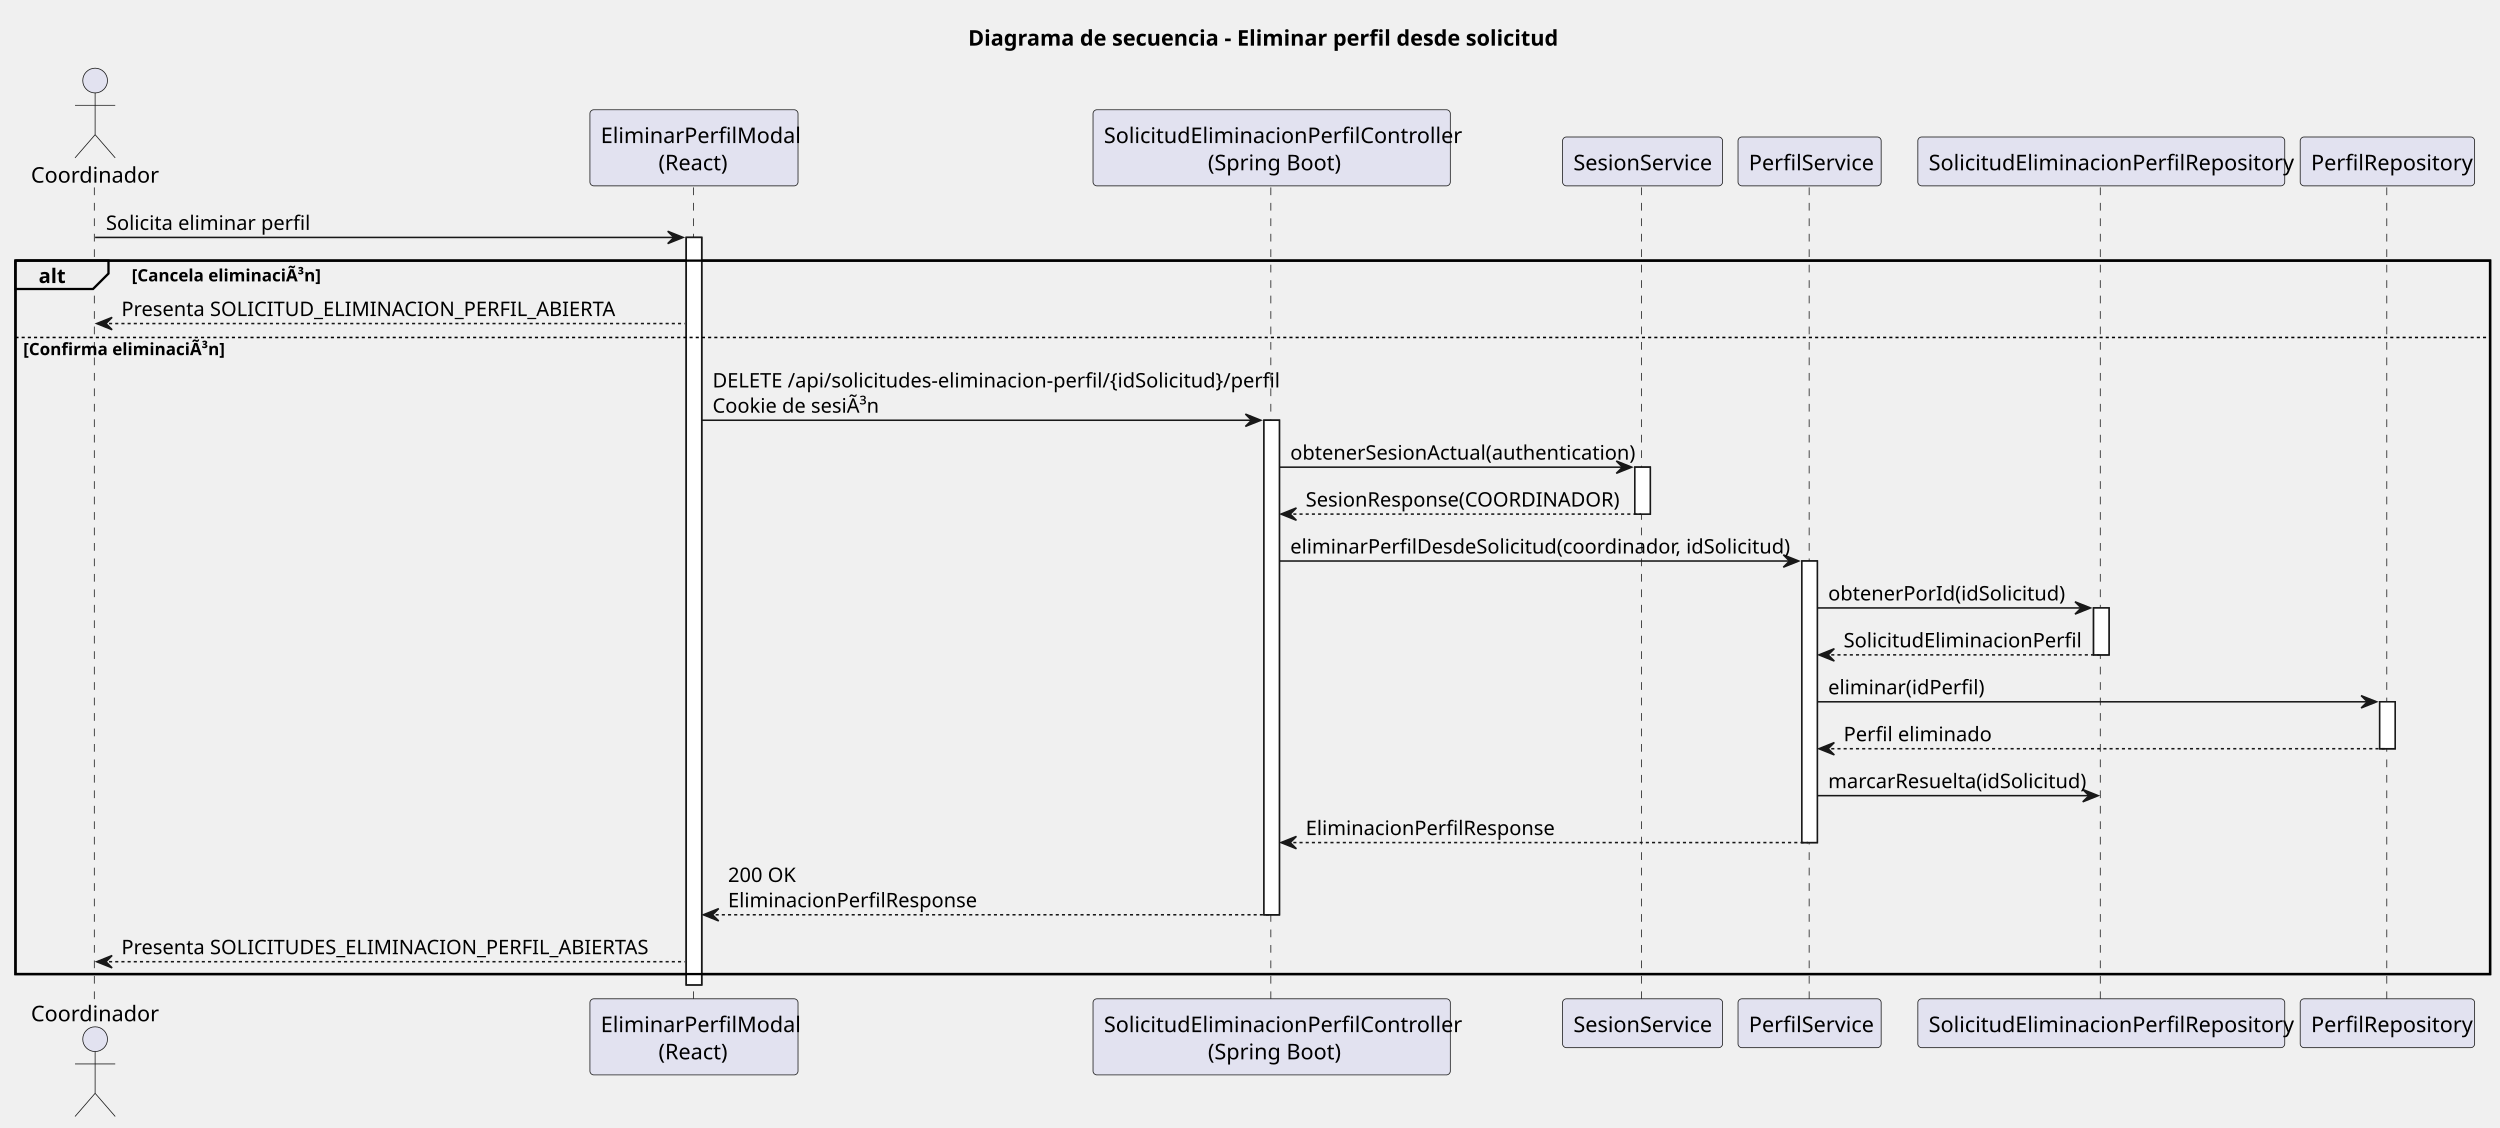
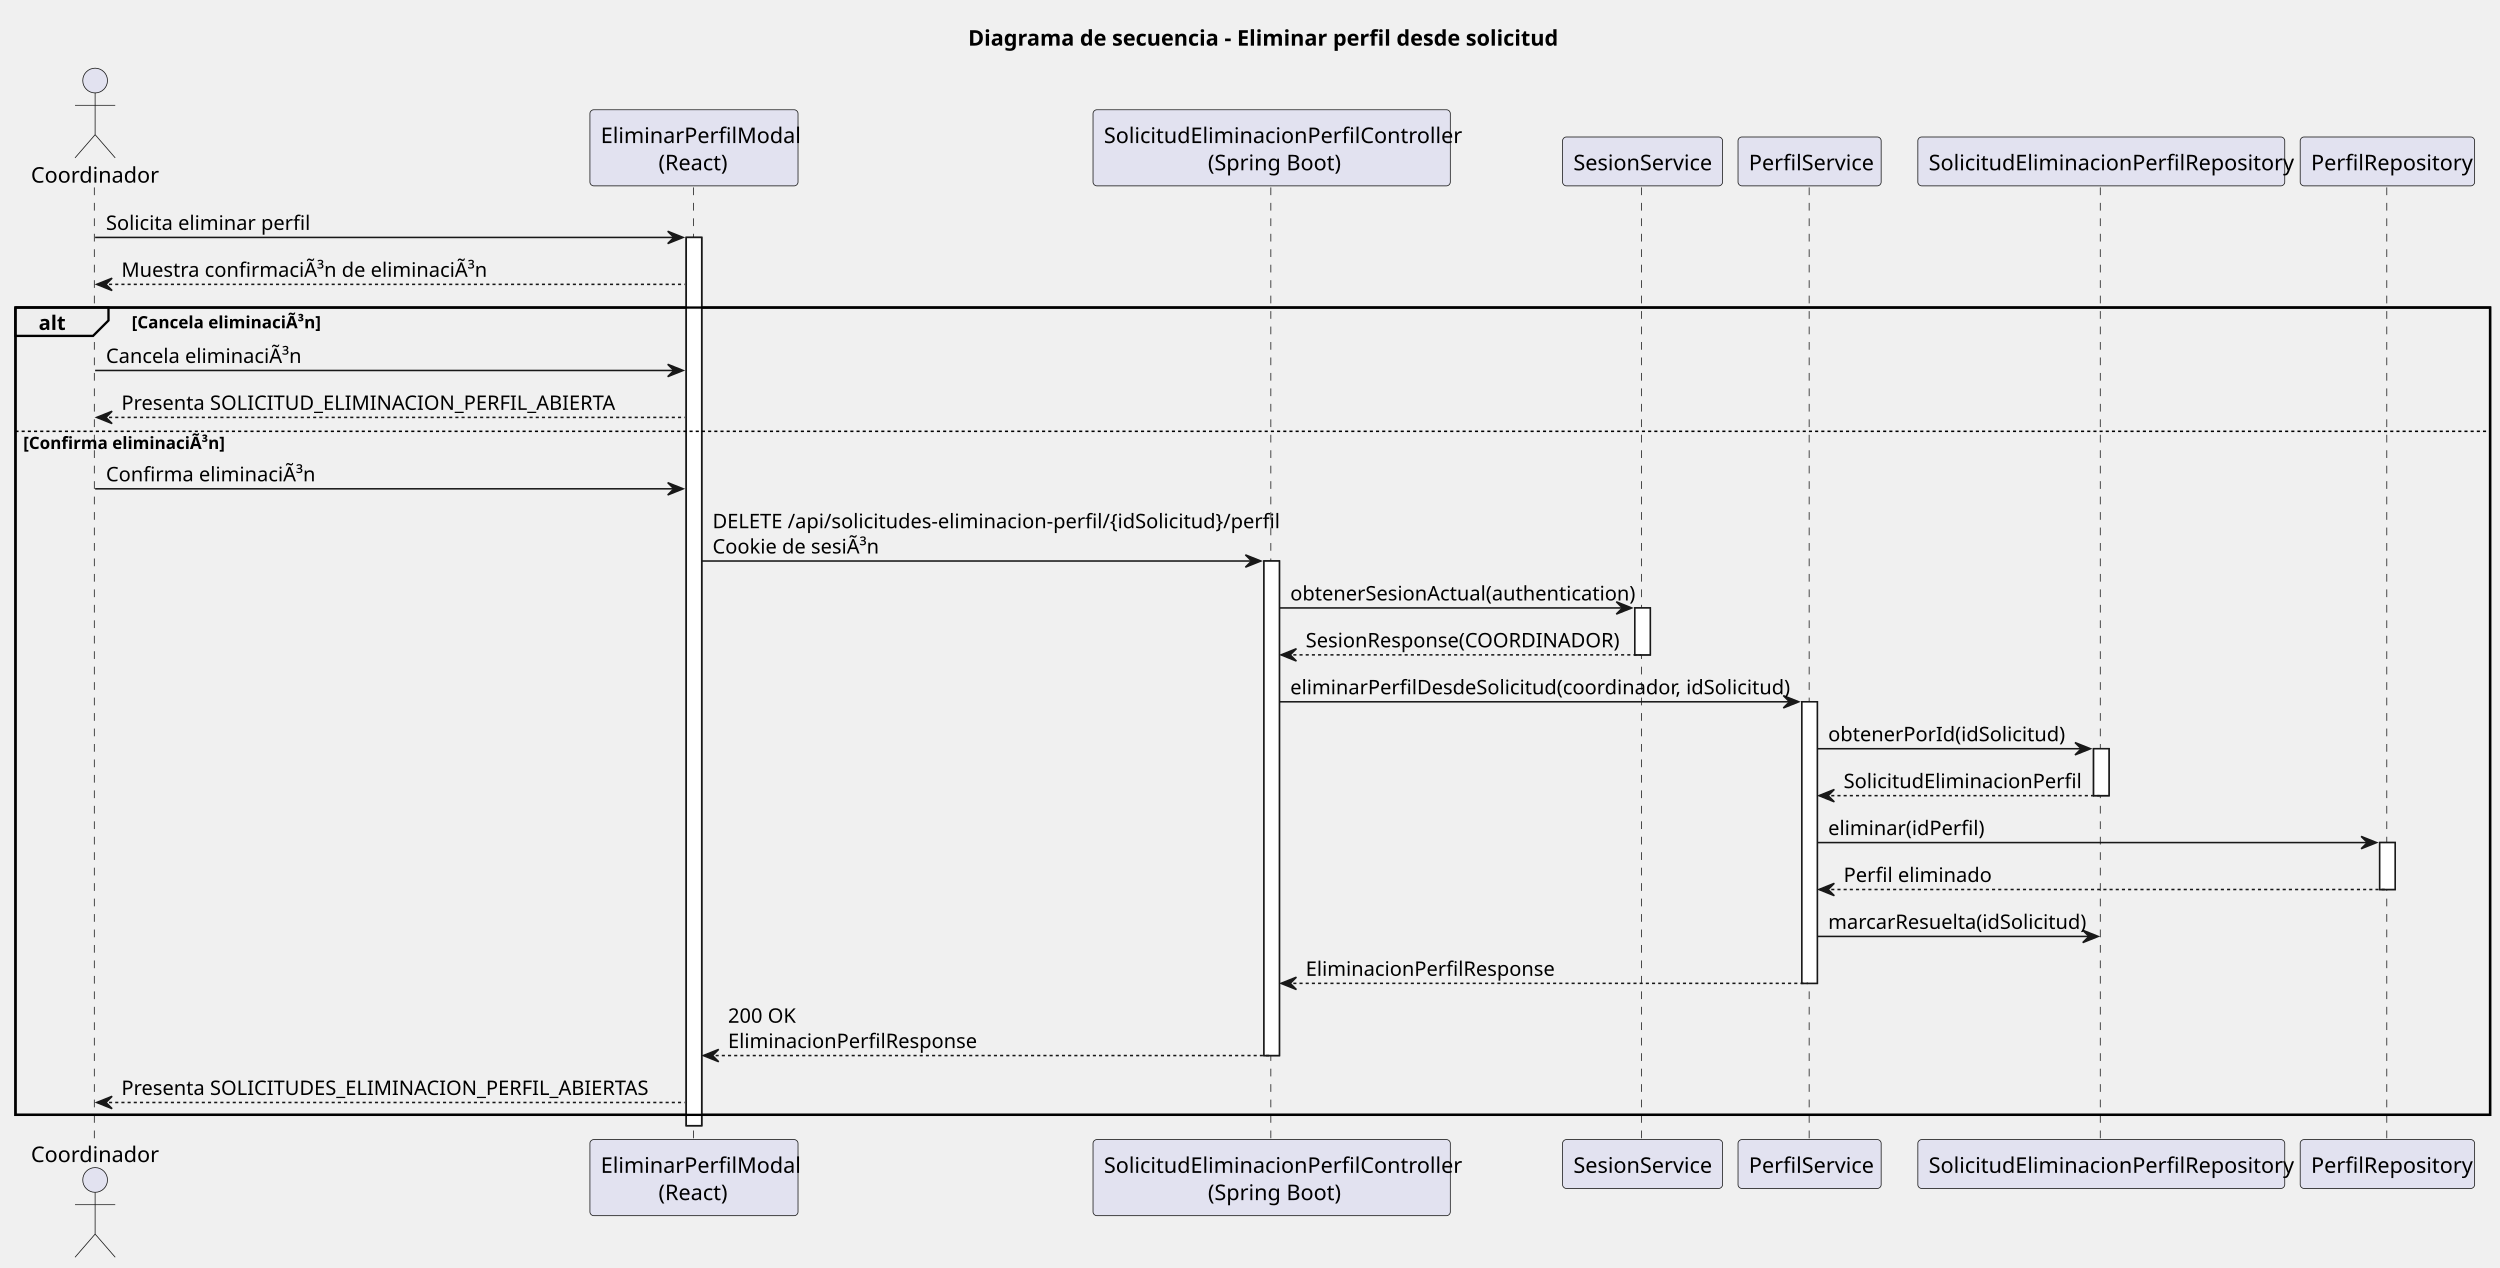
- <svg xmlns="http://www.w3.org/2000/svg" contentStyleType="text/css" data-diagram-type="SEQUENCE" height="729px" preserveAspectRatio="none" style="width:1617px;height:729px;background:#FFFFFF;" version="1.1" viewBox="0 0 1617 729" width="1617px" zoomAndPan="magnify">
+ <svg xmlns="http://www.w3.org/2000/svg" contentStyleType="text/css" data-diagram-type="SEQUENCE" height="820px" preserveAspectRatio="none" style="width:1617px;height:820px;background:#FFFFFF;" version="1.1" viewBox="0 0 1617 820" width="1617px" zoomAndPan="magnify">
  <defs />
  <g>
    <text fill="#000000" font-family="sans-serif" font-size="14" font-weight="bold" lengthAdjust="spacing" textLength="367.233" x="626.177" y="29.533">Diagrama de secuencia - Eliminar perfil desde solicitud</text>
    <g>
-       <rect fill="#FFFFFF" height="483.461" style="stroke:#181818;stroke-width:1;" width="10" x="443.862" y="153.57" />
-     </g>
-     <g>
-       <rect fill="#FFFFFF" height="319.867" style="stroke:#181818;stroke-width:1;" width="10" x="817.52" y="271.812" />
-     </g>
-     <g>
-       <rect fill="#FFFFFF" height="30.352" style="stroke:#181818;stroke-width:1;" width="10" x="1057.413" y="302.164" />
-     </g>
-     <g>
-       <rect fill="#FFFFFF" height="182.109" style="stroke:#181818;stroke-width:1;" width="10" x="1165.447" y="362.867" />
-     </g>
-     <g>
-       <rect fill="#FFFFFF" height="30.352" style="stroke:#181818;stroke-width:1;" width="10" x="1354.116" y="393.219" />
-     </g>
-     <g>
-       <rect fill="#FFFFFF" height="30.352" style="stroke:#181818;stroke-width:1;" width="10" x="1539.181" y="453.922" />
-     </g>
-     <rect fill="none" height="461.461" style="stroke:#000000;stroke-width:1.5;" width="1600.588" x="10" y="168.57" />
-     <g>
-       <rect fill="#000000" fill-opacity="0" height="525.812" width="8" x="57.524" y="121.219" />
-       <line style="stroke:#181818;stroke-width:0.5;stroke-dasharray:5,5;" x1="61" x2="61" y1="121.219" y2="647.031" />
-     </g>
-     <g>
-       <rect fill="#000000" fill-opacity="0" height="525.812" width="8" x="444.862" y="121.219" />
-       <line style="stroke:#181818;stroke-width:0.5;stroke-dasharray:5,5;" x1="448.565" x2="448.565" y1="121.219" y2="647.031" />
-     </g>
-     <g>
-       <rect fill="#000000" fill-opacity="0" height="525.812" width="8" x="818.52" y="121.219" />
-       <line style="stroke:#181818;stroke-width:0.5;stroke-dasharray:5,5;" x1="821.976" x2="821.976" y1="121.219" y2="647.031" />
-     </g>
-     <g>
-       <rect fill="#000000" fill-opacity="0" height="525.812" width="8" x="1058.413" y="121.219" />
-       <line style="stroke:#181818;stroke-width:0.5;stroke-dasharray:5,5;" x1="1061.668" x2="1061.668" y1="121.219" y2="647.031" />
-     </g>
-     <g>
-       <rect fill="#000000" fill-opacity="0" height="525.812" width="8" x="1166.447" y="121.219" />
-       <line style="stroke:#181818;stroke-width:0.5;stroke-dasharray:5,5;" x1="1170.158" x2="1170.158" y1="121.219" y2="647.031" />
-     </g>
-     <g>
-       <rect fill="#000000" fill-opacity="0" height="525.812" width="8" x="1355.116" y="121.219" />
-       <line style="stroke:#181818;stroke-width:0.5;stroke-dasharray:5,5;" x1="1358.458" x2="1358.458" y1="121.219" y2="647.031" />
-     </g>
-     <g>
-       <rect fill="#000000" fill-opacity="0" height="525.812" width="8" x="1540.181" y="121.219" />
-       <line style="stroke:#181818;stroke-width:0.5;stroke-dasharray:5,5;" x1="1543.774" x2="1543.774" y1="121.219" y2="647.031" />
+       <rect fill="#FFFFFF" height="574.516" style="stroke:#181818;stroke-width:1;" width="10" x="443.862" y="153.57" />
+     </g>
+     <g>
+       <rect fill="#FFFFFF" height="319.867" style="stroke:#181818;stroke-width:1;" width="10" x="817.52" y="362.867" />
+     </g>
+     <g>
+       <rect fill="#FFFFFF" height="30.352" style="stroke:#181818;stroke-width:1;" width="10" x="1057.413" y="393.219" />
+     </g>
+     <g>
+       <rect fill="#FFFFFF" height="182.109" style="stroke:#181818;stroke-width:1;" width="10" x="1165.447" y="453.922" />
+     </g>
+     <g>
+       <rect fill="#FFFFFF" height="30.352" style="stroke:#181818;stroke-width:1;" width="10" x="1354.116" y="484.273" />
+     </g>
+     <g>
+       <rect fill="#FFFFFF" height="30.352" style="stroke:#181818;stroke-width:1;" width="10" x="1539.181" y="544.977" />
+     </g>
+     <rect fill="none" height="522.164" style="stroke:#000000;stroke-width:1.5;" width="1600.588" x="10" y="198.922" />
+     <g>
+       <rect fill="#000000" fill-opacity="0" height="616.867" width="8" x="57.524" y="121.219" />
+       <line style="stroke:#181818;stroke-width:0.5;stroke-dasharray:5,5;" x1="61" x2="61" y1="121.219" y2="738.086" />
+     </g>
+     <g>
+       <rect fill="#000000" fill-opacity="0" height="616.867" width="8" x="444.862" y="121.219" />
+       <line style="stroke:#181818;stroke-width:0.5;stroke-dasharray:5,5;" x1="448.565" x2="448.565" y1="121.219" y2="738.086" />
+     </g>
+     <g>
+       <rect fill="#000000" fill-opacity="0" height="616.867" width="8" x="818.52" y="121.219" />
+       <line style="stroke:#181818;stroke-width:0.5;stroke-dasharray:5,5;" x1="821.976" x2="821.976" y1="121.219" y2="738.086" />
+     </g>
+     <g>
+       <rect fill="#000000" fill-opacity="0" height="616.867" width="8" x="1058.413" y="121.219" />
+       <line style="stroke:#181818;stroke-width:0.5;stroke-dasharray:5,5;" x1="1061.668" x2="1061.668" y1="121.219" y2="738.086" />
+     </g>
+     <g>
+       <rect fill="#000000" fill-opacity="0" height="616.867" width="8" x="1166.447" y="121.219" />
+       <line style="stroke:#181818;stroke-width:0.5;stroke-dasharray:5,5;" x1="1170.158" x2="1170.158" y1="121.219" y2="738.086" />
+     </g>
+     <g>
+       <rect fill="#000000" fill-opacity="0" height="616.867" width="8" x="1355.116" y="121.219" />
+       <line style="stroke:#181818;stroke-width:0.5;stroke-dasharray:5,5;" x1="1358.458" x2="1358.458" y1="121.219" y2="738.086" />
+     </g>
+     <g>
+       <rect fill="#000000" fill-opacity="0" height="616.867" width="8" x="1540.181" y="121.219" />
+       <line style="stroke:#181818;stroke-width:0.5;stroke-dasharray:5,5;" x1="1543.774" x2="1543.774" y1="121.219" y2="738.086" />
    </g>
    <g class="participant participant-head" data-participant="Coordinador">
      <text fill="#000000" font-family="sans-serif" font-size="14" lengthAdjust="spacing" textLength="77.048" x="20" y="118.143">Coordinador</text>
      <ellipse cx="61.524" cy="52.109" fill="#E2E2F0" rx="8" ry="8" style="stroke:#181818;stroke-width:0.5;" />
      <path d="M61.524,60.109 L61.524,87.109 M48.524,68.109 L74.524,68.109 M61.524,87.109 L48.524,102.109 M61.524,87.109 L74.524,102.109" fill="none" style="stroke:#181818;stroke-width:0.5;" />
    </g>
    <g class="participant participant-tail" data-participant="Coordinador">
-       <text fill="#000000" font-family="sans-serif" font-size="14" lengthAdjust="spacing" textLength="77.048" x="20" y="660.564">Coordinador</text>
-       <ellipse cx="61.524" cy="672.141" fill="#E2E2F0" rx="8" ry="8" style="stroke:#181818;stroke-width:0.5;" />
-       <path d="M61.524,680.141 L61.524,707.141 M48.524,688.141 L74.524,688.141 M61.524,707.141 L48.524,722.141 M61.524,707.141 L74.524,722.141" fill="none" style="stroke:#181818;stroke-width:0.5;" />
+       <text fill="#000000" font-family="sans-serif" font-size="14" lengthAdjust="spacing" textLength="77.048" x="20" y="751.619">Coordinador</text>
+       <ellipse cx="61.524" cy="763.195" fill="#E2E2F0" rx="8" ry="8" style="stroke:#181818;stroke-width:0.5;" />
+       <path d="M61.524,771.195 L61.524,798.195 M48.524,779.195 L74.524,779.195 M61.524,798.195 L48.524,813.195 M61.524,798.195 L74.524,813.195" fill="none" style="stroke:#181818;stroke-width:0.5;" />
    </g>
    <g class="participant participant-head" data-participant="Frontend">
      <rect fill="#E2E2F0" height="49.219" rx="2.5" ry="2.5" style="stroke:#181818;stroke-width:0.5;" width="134.593" x="381.565" y="71" />
      <text fill="#000000" font-family="sans-serif" font-size="14" lengthAdjust="spacing" textLength="120.593" x="388.565" y="92.533">EliminarPerfilModal</text>
      <text fill="#000000" font-family="sans-serif" font-size="14" lengthAdjust="spacing" textLength="45.897" x="425.914" y="110.143">(React)</text>
    </g>
    <g class="participant participant-tail" data-participant="Frontend">
-       <rect fill="#E2E2F0" height="49.219" rx="2.5" ry="2.5" style="stroke:#181818;stroke-width:0.5;" width="134.593" x="381.565" y="646.031" />
-       <text fill="#000000" font-family="sans-serif" font-size="14" lengthAdjust="spacing" textLength="120.593" x="388.565" y="667.564">EliminarPerfilModal</text>
-       <text fill="#000000" font-family="sans-serif" font-size="14" lengthAdjust="spacing" textLength="45.897" x="425.914" y="685.174">(React)</text>
+       <rect fill="#E2E2F0" height="49.219" rx="2.5" ry="2.5" style="stroke:#181818;stroke-width:0.5;" width="134.593" x="381.565" y="737.086" />
+       <text fill="#000000" font-family="sans-serif" font-size="14" lengthAdjust="spacing" textLength="120.593" x="388.565" y="758.619">EliminarPerfilModal</text>
+       <text fill="#000000" font-family="sans-serif" font-size="14" lengthAdjust="spacing" textLength="45.897" x="425.914" y="776.229">(React)</text>
    </g>
    <g class="participant participant-head" data-participant="Api">
      <rect fill="#E2E2F0" height="49.219" rx="2.5" ry="2.5" style="stroke:#181818;stroke-width:0.5;" width="231.089" x="706.976" y="71" />
      <text fill="#000000" font-family="sans-serif" font-size="14" lengthAdjust="spacing" textLength="217.089" x="713.976" y="92.533">SolicitudEliminacionPerfilController</text>
      <text fill="#000000" font-family="sans-serif" font-size="14" lengthAdjust="spacing" textLength="82.482" x="781.279" y="110.143">(Spring Boot)</text>
    </g>
    <g class="participant participant-tail" data-participant="Api">
-       <rect fill="#E2E2F0" height="49.219" rx="2.5" ry="2.5" style="stroke:#181818;stroke-width:0.5;" width="231.089" x="706.976" y="646.031" />
-       <text fill="#000000" font-family="sans-serif" font-size="14" lengthAdjust="spacing" textLength="217.089" x="713.976" y="667.564">SolicitudEliminacionPerfilController</text>
-       <text fill="#000000" font-family="sans-serif" font-size="14" lengthAdjust="spacing" textLength="82.482" x="781.279" y="685.174">(Spring Boot)</text>
+       <rect fill="#E2E2F0" height="49.219" rx="2.5" ry="2.5" style="stroke:#181818;stroke-width:0.5;" width="231.089" x="706.976" y="737.086" />
+       <text fill="#000000" font-family="sans-serif" font-size="14" lengthAdjust="spacing" textLength="217.089" x="713.976" y="758.619">SolicitudEliminacionPerfilController</text>
+       <text fill="#000000" font-family="sans-serif" font-size="14" lengthAdjust="spacing" textLength="82.482" x="781.279" y="776.229">(Spring Boot)</text>
    </g>
    <g class="participant participant-head" data-participant="Sesion">
      <rect fill="#E2E2F0" height="31.609" rx="2.5" ry="2.5" style="stroke:#181818;stroke-width:0.5;" width="103.489" x="1010.668" y="88.609" />
      <text fill="#000000" font-family="sans-serif" font-size="14" lengthAdjust="spacing" textLength="89.489" x="1017.668" y="110.143">SesionService</text>
    </g>
    <g class="participant participant-tail" data-participant="Sesion">
-       <rect fill="#E2E2F0" height="31.609" rx="2.5" ry="2.5" style="stroke:#181818;stroke-width:0.5;" width="103.489" x="1010.668" y="646.031" />
-       <text fill="#000000" font-family="sans-serif" font-size="14" lengthAdjust="spacing" textLength="89.489" x="1017.668" y="667.564">SesionService</text>
+       <rect fill="#E2E2F0" height="31.609" rx="2.5" ry="2.5" style="stroke:#181818;stroke-width:0.5;" width="103.489" x="1010.668" y="737.086" />
+       <text fill="#000000" font-family="sans-serif" font-size="14" lengthAdjust="spacing" textLength="89.489" x="1017.668" y="758.619">SesionService</text>
    </g>
    <g class="participant participant-head" data-participant="PerfilService">
      <rect fill="#E2E2F0" height="31.609" rx="2.5" ry="2.5" style="stroke:#181818;stroke-width:0.5;" width="92.579" x="1124.158" y="88.609" />
      <text fill="#000000" font-family="sans-serif" font-size="14" lengthAdjust="spacing" textLength="78.579" x="1131.158" y="110.143">PerfilService</text>
    </g>
    <g class="participant participant-tail" data-participant="PerfilService">
-       <rect fill="#E2E2F0" height="31.609" rx="2.5" ry="2.5" style="stroke:#181818;stroke-width:0.5;" width="92.579" x="1124.158" y="646.031" />
-       <text fill="#000000" font-family="sans-serif" font-size="14" lengthAdjust="spacing" textLength="78.579" x="1131.158" y="667.564">PerfilService</text>
+       <rect fill="#E2E2F0" height="31.609" rx="2.5" ry="2.5" style="stroke:#181818;stroke-width:0.5;" width="92.579" x="1124.158" y="737.086" />
+       <text fill="#000000" font-family="sans-serif" font-size="14" lengthAdjust="spacing" textLength="78.579" x="1131.158" y="758.619">PerfilService</text>
    </g>
    <g class="participant participant-head" data-participant="SolicitudRepository">
      <rect fill="#E2E2F0" height="31.609" rx="2.5" ry="2.5" style="stroke:#181818;stroke-width:0.5;" width="237.316" x="1240.458" y="88.609" />
      <text fill="#000000" font-family="sans-serif" font-size="14" lengthAdjust="spacing" textLength="223.316" x="1247.458" y="110.143">SolicitudEliminacionPerfilRepository</text>
    </g>
    <g class="participant participant-tail" data-participant="SolicitudRepository">
-       <rect fill="#E2E2F0" height="31.609" rx="2.5" ry="2.5" style="stroke:#181818;stroke-width:0.5;" width="237.316" x="1240.458" y="646.031" />
-       <text fill="#000000" font-family="sans-serif" font-size="14" lengthAdjust="spacing" textLength="223.316" x="1247.458" y="667.564">SolicitudEliminacionPerfilRepository</text>
+       <rect fill="#E2E2F0" height="31.609" rx="2.5" ry="2.5" style="stroke:#181818;stroke-width:0.5;" width="237.316" x="1240.458" y="737.086" />
+       <text fill="#000000" font-family="sans-serif" font-size="14" lengthAdjust="spacing" textLength="223.316" x="1247.458" y="758.619">SolicitudEliminacionPerfilRepository</text>
    </g>
    <g class="participant participant-head" data-participant="PerfilRepository">
      <rect fill="#E2E2F0" height="31.609" rx="2.5" ry="2.5" style="stroke:#181818;stroke-width:0.5;" width="112.814" x="1487.774" y="88.609" />
      <text fill="#000000" font-family="sans-serif" font-size="14" lengthAdjust="spacing" textLength="98.814" x="1494.774" y="110.143">PerfilRepository</text>
    </g>
    <g class="participant participant-tail" data-participant="PerfilRepository">
-       <rect fill="#E2E2F0" height="31.609" rx="2.5" ry="2.5" style="stroke:#181818;stroke-width:0.5;" width="112.814" x="1487.774" y="646.031" />
-       <text fill="#000000" font-family="sans-serif" font-size="14" lengthAdjust="spacing" textLength="98.814" x="1494.774" y="667.564">PerfilRepository</text>
-     </g>
-     <g>
-       <rect fill="#FFFFFF" height="483.461" style="stroke:#181818;stroke-width:1;" width="10" x="443.862" y="153.57" />
-     </g>
-     <g>
-       <rect fill="#FFFFFF" height="319.867" style="stroke:#181818;stroke-width:1;" width="10" x="817.52" y="271.812" />
-     </g>
-     <g>
-       <rect fill="#FFFFFF" height="30.352" style="stroke:#181818;stroke-width:1;" width="10" x="1057.413" y="302.164" />
-     </g>
-     <g>
-       <rect fill="#FFFFFF" height="182.109" style="stroke:#181818;stroke-width:1;" width="10" x="1165.447" y="362.867" />
-     </g>
-     <g>
-       <rect fill="#FFFFFF" height="30.352" style="stroke:#181818;stroke-width:1;" width="10" x="1354.116" y="393.219" />
-     </g>
-     <g>
-       <rect fill="#FFFFFF" height="30.352" style="stroke:#181818;stroke-width:1;" width="10" x="1539.181" y="453.922" />
+       <rect fill="#E2E2F0" height="31.609" rx="2.5" ry="2.5" style="stroke:#181818;stroke-width:0.5;" width="112.814" x="1487.774" y="737.086" />
+       <text fill="#000000" font-family="sans-serif" font-size="14" lengthAdjust="spacing" textLength="98.814" x="1494.774" y="758.619">PerfilRepository</text>
+     </g>
+     <g>
+       <rect fill="#FFFFFF" height="574.516" style="stroke:#181818;stroke-width:1;" width="10" x="443.862" y="153.57" />
+     </g>
+     <g>
+       <rect fill="#FFFFFF" height="319.867" style="stroke:#181818;stroke-width:1;" width="10" x="817.52" y="362.867" />
+     </g>
+     <g>
+       <rect fill="#FFFFFF" height="30.352" style="stroke:#181818;stroke-width:1;" width="10" x="1057.413" y="393.219" />
+     </g>
+     <g>
+       <rect fill="#FFFFFF" height="182.109" style="stroke:#181818;stroke-width:1;" width="10" x="1165.447" y="453.922" />
+     </g>
+     <g>
+       <rect fill="#FFFFFF" height="30.352" style="stroke:#181818;stroke-width:1;" width="10" x="1354.116" y="484.273" />
+     </g>
+     <g>
+       <rect fill="#FFFFFF" height="30.352" style="stroke:#181818;stroke-width:1;" width="10" x="1539.181" y="544.977" />
    </g>
    <g class="message" data-participant-1="Coordinador" data-participant-2="Frontend">
      <polygon fill="#181818" points="431.862,149.57,441.862,153.57,431.862,157.57,435.862,153.57" style="stroke:#181818;stroke-width:1;" />
      <line style="stroke:#181818;stroke-width:1;" x1="61.524" x2="437.862" y1="153.57" y2="153.57" />
      <text fill="#000000" font-family="sans-serif" font-size="13" lengthAdjust="spacing" textLength="122.821" x="68.524" y="148.714">Solicita eliminar perfil</text>
    </g>
-     <path d="M10,168.57 L70.171,168.57 L70.171,176.922 L60.171,186.922 L10,186.922 L10,168.57" fill="#EEEEEE" style="stroke:#000000;stroke-width:1.5;" />
-     <rect fill="none" height="461.461" style="stroke:#000000;stroke-width:1.5;" width="1600.588" x="10" y="168.57" />
-     <text fill="#000000" font-family="sans-serif" font-size="13" font-weight="bold" lengthAdjust="spacing" textLength="15.171" x="25" y="183.065">alt</text>
-     <text fill="#000000" font-family="sans-serif" font-size="11" font-weight="bold" lengthAdjust="spacing" textLength="117.976" x="85.171" y="181.989">[Cancela eliminaciÃ³n]</text>
    <g class="message" data-participant-1="Frontend" data-participant-2="Coordinador">
-       <polygon fill="#181818" points="72.524,205.273,62.524,209.273,72.524,213.273,68.524,209.273" style="stroke:#181818;stroke-width:1;" />
-       <line style="stroke:#181818;stroke-width:1;stroke-dasharray:2,2;" x1="66.524" x2="442.862" y1="209.273" y2="209.273" />
-       <text fill="#000000" font-family="sans-serif" font-size="13" lengthAdjust="spacing" textLength="332.325" x="78.524" y="204.417">Presenta SOLICITUD_ELIMINACION_PERFIL_ABIERTA</text>
-     </g>
-     <line style="stroke:#000000;stroke-width:1;stroke-dasharray:2,2;" x1="10" x2="1610.588" y1="218.273" y2="218.273" />
-     <text fill="#000000" font-family="sans-serif" font-size="11" font-weight="bold" lengthAdjust="spacing" textLength="124.067" x="15" y="229.692">[Confirma eliminaciÃ³n]</text>
+       <polygon fill="#181818" points="72.524,179.922,62.524,183.922,72.524,187.922,68.524,183.922" style="stroke:#181818;stroke-width:1;" />
+       <line style="stroke:#181818;stroke-width:1;stroke-dasharray:2,2;" x1="66.524" x2="442.862" y1="183.922" y2="183.922" />
+       <text fill="#000000" font-family="sans-serif" font-size="13" lengthAdjust="spacing" textLength="222.523" x="78.524" y="179.065">Muestra confirmaciÃ³n de eliminaciÃ³n</text>
+     </g>
+     <path d="M10,198.922 L70.171,198.922 L70.171,207.273 L60.171,217.273 L10,217.273 L10,198.922" fill="#EEEEEE" style="stroke:#000000;stroke-width:1.5;" />
+     <rect fill="none" height="522.164" style="stroke:#000000;stroke-width:1.5;" width="1600.588" x="10" y="198.922" />
+     <text fill="#000000" font-family="sans-serif" font-size="13" font-weight="bold" lengthAdjust="spacing" textLength="15.171" x="25" y="213.417">alt</text>
+     <text fill="#000000" font-family="sans-serif" font-size="11" font-weight="bold" lengthAdjust="spacing" textLength="117.976" x="85.171" y="212.341">[Cancela eliminaciÃ³n]</text>
+     <g class="message" data-participant-1="Coordinador" data-participant-2="Frontend">
+       <polygon fill="#181818" points="431.862,235.625,441.862,239.625,431.862,243.625,435.862,239.625" style="stroke:#181818;stroke-width:1;" />
+       <line style="stroke:#181818;stroke-width:1;" x1="61.524" x2="437.862" y1="239.625" y2="239.625" />
+       <text fill="#000000" font-family="sans-serif" font-size="13" lengthAdjust="spacing" textLength="122.11" x="68.524" y="234.769">Cancela eliminaciÃ³n</text>
+     </g>
+     <g class="message" data-participant-1="Frontend" data-participant-2="Coordinador">
+       <polygon fill="#181818" points="72.524,265.977,62.524,269.977,72.524,273.977,68.524,269.977" style="stroke:#181818;stroke-width:1;" />
+       <line style="stroke:#181818;stroke-width:1;stroke-dasharray:2,2;" x1="66.524" x2="442.862" y1="269.977" y2="269.977" />
+       <text fill="#000000" font-family="sans-serif" font-size="13" lengthAdjust="spacing" textLength="332.325" x="78.524" y="265.12">Presenta SOLICITUD_ELIMINACION_PERFIL_ABIERTA</text>
+     </g>
+     <line style="stroke:#000000;stroke-width:1;stroke-dasharray:2,2;" x1="10" x2="1610.588" y1="278.977" y2="278.977" />
+     <text fill="#000000" font-family="sans-serif" font-size="11" font-weight="bold" lengthAdjust="spacing" textLength="124.067" x="15" y="290.396">[Confirma eliminaciÃ³n]</text>
+     <g class="message" data-participant-1="Coordinador" data-participant-2="Frontend">
+       <polygon fill="#181818" points="431.862,312.164,441.862,316.164,431.862,320.164,435.862,316.164" style="stroke:#181818;stroke-width:1;" />
+       <line style="stroke:#181818;stroke-width:1;" x1="61.524" x2="437.862" y1="316.164" y2="316.164" />
+       <text fill="#000000" font-family="sans-serif" font-size="13" lengthAdjust="spacing" textLength="127.15" x="68.524" y="311.308">Confirma eliminaciÃ³n</text>
+     </g>
    <g class="message" data-participant-1="Frontend" data-participant-2="Api">
-       <polygon fill="#181818" points="805.52,267.812,815.52,271.812,805.52,275.812,809.52,271.812" style="stroke:#181818;stroke-width:1;" />
-       <line style="stroke:#181818;stroke-width:1;" x1="453.862" x2="811.52" y1="271.812" y2="271.812" />
-       <text fill="#000000" font-family="sans-serif" font-size="13" lengthAdjust="spacing" textLength="344.659" x="460.862" y="250.605">DELETE /api/solicitudes-eliminacion-perfil/{idSolicitud}/perfil</text>
-       <text fill="#000000" font-family="sans-serif" font-size="13" lengthAdjust="spacing" textLength="105.498" x="460.862" y="266.956">Cookie de sesiÃ³n</text>
+       <polygon fill="#181818" points="805.52,358.867,815.52,362.867,805.52,366.867,809.52,362.867" style="stroke:#181818;stroke-width:1;" />
+       <line style="stroke:#181818;stroke-width:1;" x1="453.862" x2="811.52" y1="362.867" y2="362.867" />
+       <text fill="#000000" font-family="sans-serif" font-size="13" lengthAdjust="spacing" textLength="344.659" x="460.862" y="341.659">DELETE /api/solicitudes-eliminacion-perfil/{idSolicitud}/perfil</text>
+       <text fill="#000000" font-family="sans-serif" font-size="13" lengthAdjust="spacing" textLength="105.498" x="460.862" y="358.011">Cookie de sesiÃ³n</text>
    </g>
    <g class="message" data-participant-1="Api" data-participant-2="Sesion">
-       <polygon fill="#181818" points="1045.413,298.164,1055.413,302.164,1045.413,306.164,1049.413,302.164" style="stroke:#181818;stroke-width:1;" />
-       <line style="stroke:#181818;stroke-width:1;" x1="827.52" x2="1051.413" y1="302.164" y2="302.164" />
-       <text fill="#000000" font-family="sans-serif" font-size="13" lengthAdjust="spacing" textLength="209.581" x="834.52" y="297.308">obtenerSesionActual(authentication)</text>
+       <polygon fill="#181818" points="1045.413,389.219,1055.413,393.219,1045.413,397.219,1049.413,393.219" style="stroke:#181818;stroke-width:1;" />
+       <line style="stroke:#181818;stroke-width:1;" x1="827.52" x2="1051.413" y1="393.219" y2="393.219" />
+       <text fill="#000000" font-family="sans-serif" font-size="13" lengthAdjust="spacing" textLength="209.581" x="834.52" y="388.362">obtenerSesionActual(authentication)</text>
    </g>
    <g class="message" data-participant-1="Sesion" data-participant-2="Api">
-       <polygon fill="#181818" points="838.52,328.516,828.52,332.516,838.52,336.516,834.52,332.516" style="stroke:#181818;stroke-width:1;" />
-       <line style="stroke:#181818;stroke-width:1;stroke-dasharray:2,2;" x1="832.52" x2="1061.413" y1="332.516" y2="332.516" />
-       <text fill="#000000" font-family="sans-serif" font-size="13" lengthAdjust="spacing" textLength="205.893" x="844.52" y="327.659">SesionResponse(COORDINADOR)</text>
+       <polygon fill="#181818" points="838.52,419.57,828.52,423.57,838.52,427.57,834.52,423.57" style="stroke:#181818;stroke-width:1;" />
+       <line style="stroke:#181818;stroke-width:1;stroke-dasharray:2,2;" x1="832.52" x2="1061.413" y1="423.57" y2="423.57" />
+       <text fill="#000000" font-family="sans-serif" font-size="13" lengthAdjust="spacing" textLength="205.893" x="844.52" y="418.714">SesionResponse(COORDINADOR)</text>
    </g>
    <g class="message" data-participant-1="Api" data-participant-2="PerfilService">
-       <polygon fill="#181818" points="1153.447,358.867,1163.447,362.867,1153.447,366.867,1157.447,362.867" style="stroke:#181818;stroke-width:1;" />
-       <line style="stroke:#181818;stroke-width:1;" x1="827.52" x2="1159.447" y1="362.867" y2="362.867" />
-       <text fill="#000000" font-family="sans-serif" font-size="13" lengthAdjust="spacing" textLength="305.64" x="834.52" y="358.011">eliminarPerfilDesdeSolicitud(coordinador, idSolicitud)</text>
+       <polygon fill="#181818" points="1153.447,449.922,1163.447,453.922,1153.447,457.922,1157.447,453.922" style="stroke:#181818;stroke-width:1;" />
+       <line style="stroke:#181818;stroke-width:1;" x1="827.52" x2="1159.447" y1="453.922" y2="453.922" />
+       <text fill="#000000" font-family="sans-serif" font-size="13" lengthAdjust="spacing" textLength="305.64" x="834.52" y="449.065">eliminarPerfilDesdeSolicitud(coordinador, idSolicitud)</text>
    </g>
    <g class="message" data-participant-1="PerfilService" data-participant-2="SolicitudRepository">
-       <polygon fill="#181818" points="1342.116,389.219,1352.116,393.219,1342.116,397.219,1346.116,393.219" style="stroke:#181818;stroke-width:1;" />
-       <line style="stroke:#181818;stroke-width:1;" x1="1175.447" x2="1348.116" y1="393.219" y2="393.219" />
-       <text fill="#000000" font-family="sans-serif" font-size="13" lengthAdjust="spacing" textLength="143.076" x="1182.447" y="388.362">obtenerPorId(idSolicitud)</text>
+       <polygon fill="#181818" points="1342.116,480.273,1352.116,484.273,1342.116,488.273,1346.116,484.273" style="stroke:#181818;stroke-width:1;" />
+       <line style="stroke:#181818;stroke-width:1;" x1="1175.447" x2="1348.116" y1="484.273" y2="484.273" />
+       <text fill="#000000" font-family="sans-serif" font-size="13" lengthAdjust="spacing" textLength="143.076" x="1182.447" y="479.417">obtenerPorId(idSolicitud)</text>
    </g>
    <g class="message" data-participant-1="SolicitudRepository" data-participant-2="PerfilService">
-       <polygon fill="#181818" points="1186.447,419.57,1176.447,423.57,1186.447,427.57,1182.447,423.57" style="stroke:#181818;stroke-width:1;" />
-       <line style="stroke:#181818;stroke-width:1;stroke-dasharray:2,2;" x1="1180.447" x2="1358.116" y1="423.57" y2="423.57" />
-       <text fill="#000000" font-family="sans-serif" font-size="13" lengthAdjust="spacing" textLength="145.228" x="1192.447" y="418.714">SolicitudEliminacionPerfil</text>
+       <polygon fill="#181818" points="1186.447,510.625,1176.447,514.625,1186.447,518.625,1182.447,514.625" style="stroke:#181818;stroke-width:1;" />
+       <line style="stroke:#181818;stroke-width:1;stroke-dasharray:2,2;" x1="1180.447" x2="1358.116" y1="514.625" y2="514.625" />
+       <text fill="#000000" font-family="sans-serif" font-size="13" lengthAdjust="spacing" textLength="145.228" x="1192.447" y="509.769">SolicitudEliminacionPerfil</text>
    </g>
    <g class="message" data-participant-1="PerfilService" data-participant-2="PerfilRepository">
-       <polygon fill="#181818" points="1527.181,449.922,1537.181,453.922,1527.181,457.922,1531.181,453.922" style="stroke:#181818;stroke-width:1;" />
-       <line style="stroke:#181818;stroke-width:1;" x1="1175.447" x2="1533.181" y1="453.922" y2="453.922" />
-       <text fill="#000000" font-family="sans-serif" font-size="13" lengthAdjust="spacing" textLength="93.907" x="1182.447" y="449.065">eliminar(idPerfil)</text>
+       <polygon fill="#181818" points="1527.181,540.977,1537.181,544.977,1527.181,548.977,1531.181,544.977" style="stroke:#181818;stroke-width:1;" />
+       <line style="stroke:#181818;stroke-width:1;" x1="1175.447" x2="1533.181" y1="544.977" y2="544.977" />
+       <text fill="#000000" font-family="sans-serif" font-size="13" lengthAdjust="spacing" textLength="93.907" x="1182.447" y="540.12">eliminar(idPerfil)</text>
    </g>
    <g class="message" data-participant-1="PerfilRepository" data-participant-2="PerfilService">
-       <polygon fill="#181818" points="1186.447,480.273,1176.447,484.273,1186.447,488.273,1182.447,484.273" style="stroke:#181818;stroke-width:1;" />
-       <line style="stroke:#181818;stroke-width:1;stroke-dasharray:2,2;" x1="1180.447" x2="1543.181" y1="484.273" y2="484.273" />
-       <text fill="#000000" font-family="sans-serif" font-size="13" lengthAdjust="spacing" textLength="88.874" x="1192.447" y="479.417">Perfil eliminado</text>
+       <polygon fill="#181818" points="1186.447,571.328,1176.447,575.328,1186.447,579.328,1182.447,575.328" style="stroke:#181818;stroke-width:1;" />
+       <line style="stroke:#181818;stroke-width:1;stroke-dasharray:2,2;" x1="1180.447" x2="1543.181" y1="575.328" y2="575.328" />
+       <text fill="#000000" font-family="sans-serif" font-size="13" lengthAdjust="spacing" textLength="88.874" x="1192.447" y="570.472">Perfil eliminado</text>
    </g>
    <g class="message" data-participant-1="PerfilService" data-participant-2="SolicitudRepository">
-       <polygon fill="#181818" points="1347.116,510.625,1357.116,514.625,1347.116,518.625,1351.116,514.625" style="stroke:#181818;stroke-width:1;" />
-       <line style="stroke:#181818;stroke-width:1;" x1="1175.447" x2="1353.116" y1="514.625" y2="514.625" />
-       <text fill="#000000" font-family="sans-serif" font-size="13" lengthAdjust="spacing" textLength="159.669" x="1182.447" y="509.769">marcarResuelta(idSolicitud)</text>
+       <polygon fill="#181818" points="1347.116,601.68,1357.116,605.68,1347.116,609.68,1351.116,605.68" style="stroke:#181818;stroke-width:1;" />
+       <line style="stroke:#181818;stroke-width:1;" x1="1175.447" x2="1353.116" y1="605.68" y2="605.68" />
+       <text fill="#000000" font-family="sans-serif" font-size="13" lengthAdjust="spacing" textLength="159.669" x="1182.447" y="600.823">marcarResuelta(idSolicitud)</text>
    </g>
    <g class="message" data-participant-1="PerfilService" data-participant-2="Api">
-       <polygon fill="#181818" points="838.52,540.977,828.52,544.977,838.52,548.977,834.52,544.977" style="stroke:#181818;stroke-width:1;" />
-       <line style="stroke:#181818;stroke-width:1;stroke-dasharray:2,2;" x1="832.52" x2="1169.447" y1="544.977" y2="544.977" />
-       <text fill="#000000" font-family="sans-serif" font-size="13" lengthAdjust="spacing" textLength="154.629" x="844.52" y="540.12">EliminacionPerfilResponse</text>
+       <polygon fill="#181818" points="838.52,632.031,828.52,636.031,838.52,640.031,834.52,636.031" style="stroke:#181818;stroke-width:1;" />
+       <line style="stroke:#181818;stroke-width:1;stroke-dasharray:2,2;" x1="832.52" x2="1169.447" y1="636.031" y2="636.031" />
+       <text fill="#000000" font-family="sans-serif" font-size="13" lengthAdjust="spacing" textLength="154.629" x="844.52" y="631.175">EliminacionPerfilResponse</text>
    </g>
    <g class="message" data-participant-1="Api" data-participant-2="Frontend">
-       <polygon fill="#181818" points="464.862,587.68,454.862,591.68,464.862,595.68,460.862,591.68" style="stroke:#181818;stroke-width:1;" />
-       <line style="stroke:#181818;stroke-width:1;stroke-dasharray:2,2;" x1="458.862" x2="821.52" y1="591.68" y2="591.68" />
-       <text fill="#000000" font-family="sans-serif" font-size="13" lengthAdjust="spacing" textLength="44.084" x="470.862" y="570.472">200 OK</text>
-       <text fill="#000000" font-family="sans-serif" font-size="13" lengthAdjust="spacing" textLength="154.629" x="470.862" y="586.823">EliminacionPerfilResponse</text>
+       <polygon fill="#181818" points="464.862,678.734,454.862,682.734,464.862,686.734,460.862,682.734" style="stroke:#181818;stroke-width:1;" />
+       <line style="stroke:#181818;stroke-width:1;stroke-dasharray:2,2;" x1="458.862" x2="821.52" y1="682.734" y2="682.734" />
+       <text fill="#000000" font-family="sans-serif" font-size="13" lengthAdjust="spacing" textLength="44.084" x="470.862" y="661.526">200 OK</text>
+       <text fill="#000000" font-family="sans-serif" font-size="13" lengthAdjust="spacing" textLength="154.629" x="470.862" y="677.878">EliminacionPerfilResponse</text>
    </g>
    <g class="message" data-participant-1="Frontend" data-participant-2="Coordinador">
-       <polygon fill="#181818" points="72.524,618.031,62.524,622.031,72.524,626.031,68.524,622.031" style="stroke:#181818;stroke-width:1;" />
-       <line style="stroke:#181818;stroke-width:1;stroke-dasharray:2,2;" x1="66.524" x2="442.862" y1="622.031" y2="622.031" />
-       <text fill="#000000" font-family="sans-serif" font-size="13" lengthAdjust="spacing" textLength="358.338" x="78.524" y="617.175">Presenta SOLICITUDES_ELIMINACION_PERFIL_ABIERTAS</text>
+       <polygon fill="#181818" points="72.524,709.086,62.524,713.086,72.524,717.086,68.524,713.086" style="stroke:#181818;stroke-width:1;" />
+       <line style="stroke:#181818;stroke-width:1;stroke-dasharray:2,2;" x1="66.524" x2="442.862" y1="713.086" y2="713.086" />
+       <text fill="#000000" font-family="sans-serif" font-size="13" lengthAdjust="spacing" textLength="358.338" x="78.524" y="708.23">Presenta SOLICITUDES_ELIMINACION_PERFIL_ABIERTAS</text>
    </g>
  </g>
</svg>
